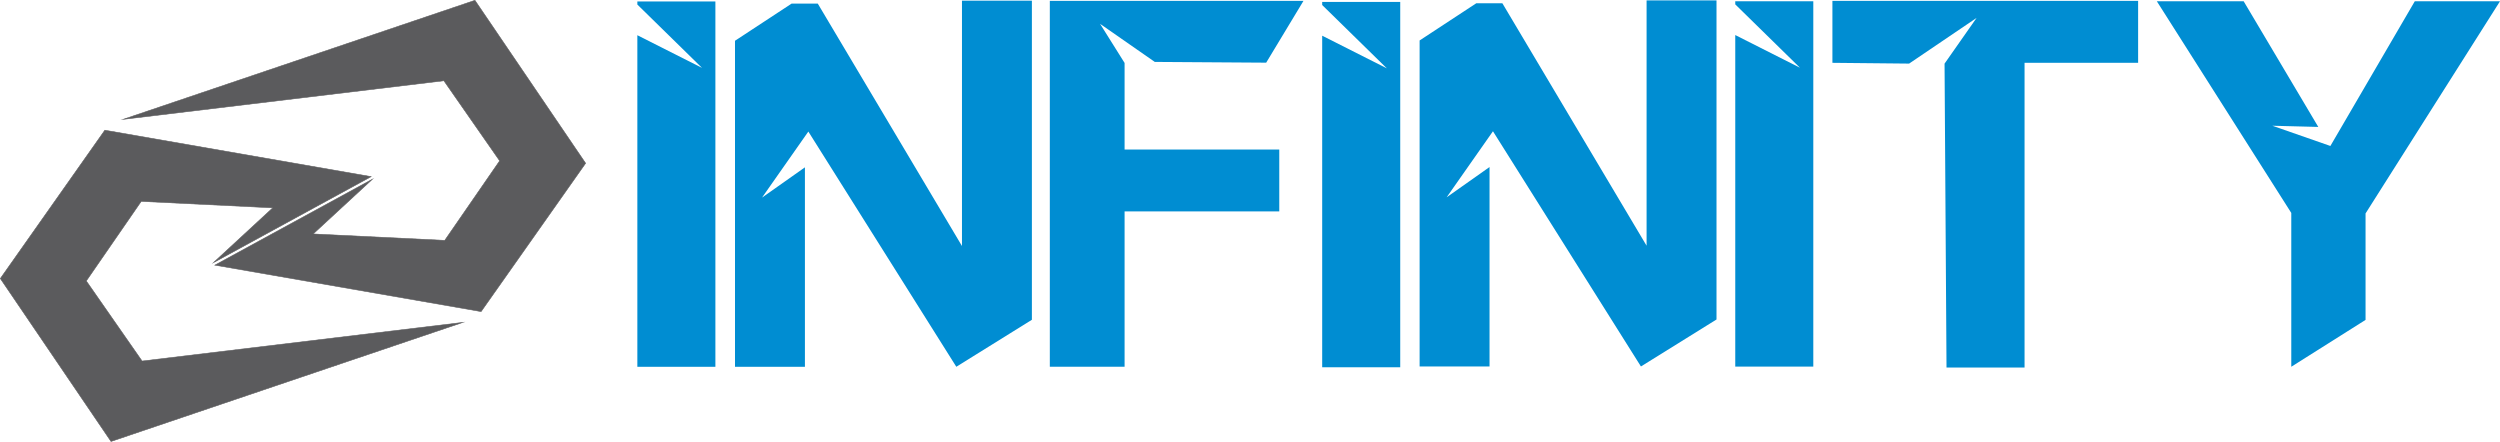
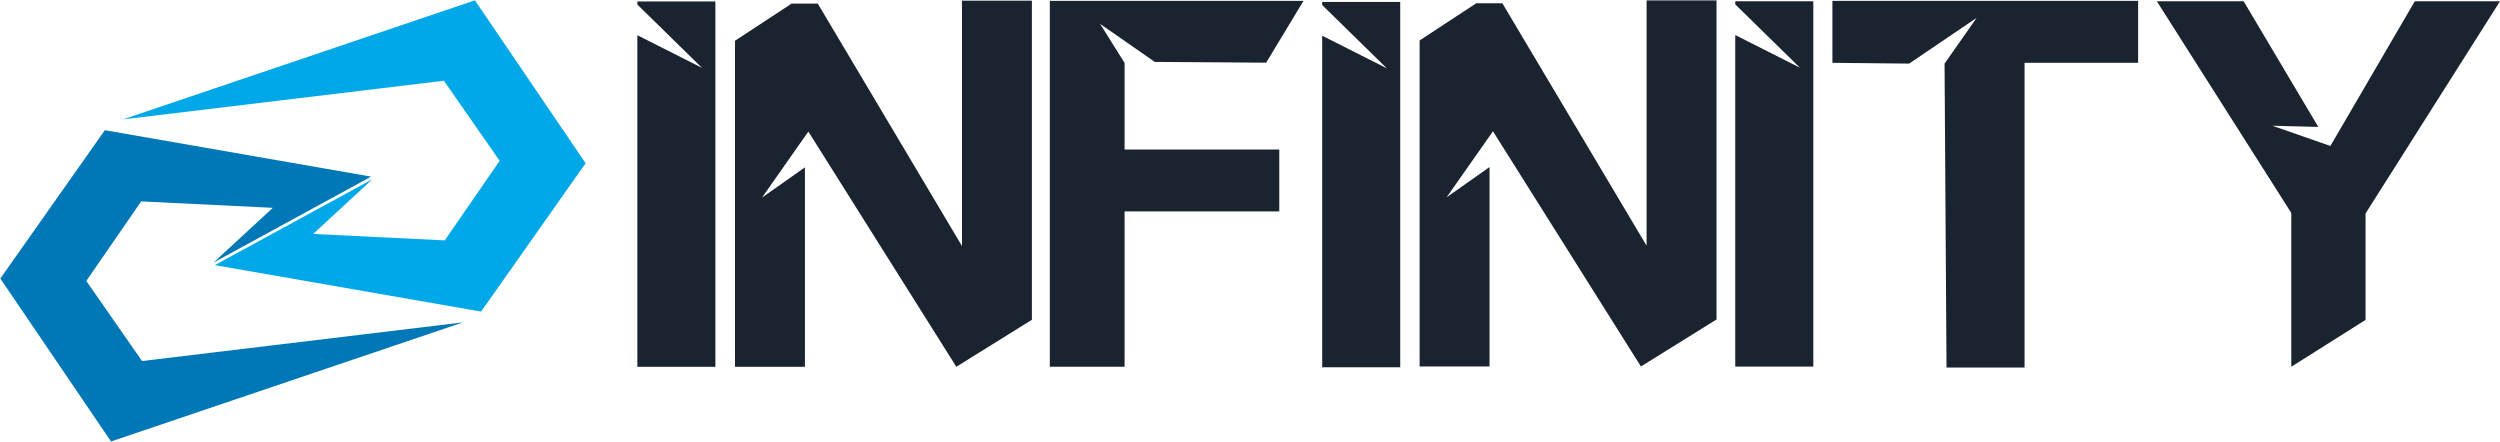
<svg xmlns="http://www.w3.org/2000/svg" xml:space="preserve" width="287.685mm" height="50.837mm" version="1.1" style="shape-rendering:geometricPrecision; text-rendering:geometricPrecision; image-rendering:optimizeQuality; fill-rule:evenodd; clip-rule:evenodd" viewBox="0 0 22900.54 4046.77">
-   <defs>
-     <style type="text/css">
-    
-     .str0 {stroke:#5B5B5D;stroke-width:4.86;stroke-miterlimit:22.926}
-     .str1 {stroke:#5B5B5D;stroke-width:4.86;stroke-miterlimit:22.926}
-     .fil1 {fill:none}
-     .fil0 {fill:#5B5B5D}
-     .fil3 {fill:#5B5B5D}
-     .fil2 {fill:#008DD2;fill-rule:nonzero}
-    
-   </style>
-   </defs>
  <g id="Layer_1">
-     <polygon class="fil0" points="1955.47,2405.55 3399.48,1617.91 960.44,1192.62 2.96,2551.38 1017,4043.87 4240.66,2953.15 1301.33,3307.17 790.38,2573.58 1293.46,1844.77 2498.78,1903.8 " />
-     <polygon class="fil1 str0" points="1955.47,2405.55 3399.48,1617.91 960.44,1192.62 2.96,2551.38 1017,4043.87 4240.66,2953.15 1301.33,3307.17 790.38,2573.58 1293.46,1844.77 2498.78,1903.8 " />
-     <polygon class="fil2" points="6732.75,3359.69 6732.75,373.3 7251.55,32.76 7490.86,32.76 8811.88,2253.55 8811.88,6.16 9452.35,6.16 9452.35,2929.25 8760.1,3359.69 7404.58,1205.08 6980.38,1809.96 7373.22,1532.81 7373.22,3359.69 " />
-     <polygon class="fil2" points="9616.59,3359.28 9616.59,7.67 11940.35,7.67 11598.53,574.06 10578.01,567.13 10076.81,218.27 10301.44,576.56 10301.44,1369.84 11718.37,1369.84 11718.37,1936.24 10301.44,1936.24 10301.44,3359.28 " />
-     <polygon class="fil2" points="17830.47,3366.54 17812.53,582.84 18106.04,163.97 17487.9,582.57 16785.26,575.46 16785.26,7.86 19585.64,7.86 19585.64,575.46 18545.36,575.46 18545.36,3366.54 " />
-     <polygon class="fil2" points="12111.52,3364.21 12111.52,326.97 12703.86,626.26 12111.52,46.07 12111.52,17.77 12826.4,17.77 12826.4,3364.21 " />
-     <polygon class="fil2" points="5838.26,3359.81 5838.26,322.57 6430.59,621.86 5838.26,41.68 5838.26,13.37 6553.14,13.37 6553.14,3359.81 " />
-     <polygon class="fil2" points="15895.35,3358.23 15895.35,320.99 16487.69,620.27 15895.35,40.1 15895.35,11.79 16610.24,11.79 16610.24,3358.23 " />
-     <polygon class="fil2" points="13003.98,3356.98 13003.98,370.59 13522.79,30.04 13762.09,30.04 15083.11,2250.85 15083.11,3.45 15723.58,3.45 15723.58,2926.54 15031.33,3356.98 13675.81,1202.38 13251.61,1807.25 13644.45,1530.1 13644.45,3356.98 " />
-     <polygon class="fil2" points="20988.64,3359.56 20988.64,1950.49 19757.06,11.47 20552.31,11.47 21235.99,1162.73 20815.33,1151.78 21346.78,1337.14 22120.14,11.47 22900.54,11.47 21668.95,1955.17 21668.95,2930.3 " />
-     <polygon class="fil3 str1" points="3411.88,1641.22 1967.88,2428.86 4406.91,2854.14 5364.39,1495.39 4350.36,2.9 1126.69,1093.61 4066.02,739.6 4576.97,1473.18 4073.9,2202 2868.57,2142.97 " />
+     <polygon fill="#0077B6" points="1955.47,2405.55 3399.48,1617.91 960.44,1192.62 2.96,2551.38 1017,4043.87 4240.66,2953.15 1301.33,3307.17 790.38,2573.58 1293.46,1844.77 2498.78,1903.8 " />
+     <polygon fill="#1A2330" points="6732.75,3359.69 6732.75,373.3 7251.55,32.76 7490.86,32.76 8811.88,2253.55 8811.88,6.16 9452.35,6.16 9452.35,2929.25 8760.1,3359.69 7404.58,1205.08 6980.38,1809.96 7373.22,1532.81 7373.22,3359.69 " />
+     <polygon fill="#1A2330" points="9616.59,3359.28 9616.59,7.67 11940.35,7.67 11598.53,574.06 10578.01,567.13 10076.81,218.27 10301.44,576.56 10301.44,1369.84 11718.37,1369.84 11718.37,1936.24 10301.44,1936.24 10301.44,3359.28 " />
+     <polygon fill="#1A2330" points="17830.47,3366.54 17812.53,582.84 18106.04,163.97 17487.9,582.57 16785.26,575.46 16785.26,7.86 19585.64,7.86 19585.64,575.46 18545.36,575.46 18545.36,3366.54 " />
+     <polygon fill="#1A2330" points="12111.52,3364.21 12111.52,326.97 12703.86,626.26 12111.52,46.07 12111.52,17.77 12826.4,17.77 12826.4,3364.21 " />
+     <polygon fill="#1A2330" points="5838.26,3359.81 5838.26,322.57 6430.59,621.86 5838.26,41.68 5838.26,13.37 6553.14,13.37 6553.14,3359.81 " />
+     <polygon fill="#1A2330" points="15895.35,3358.23 15895.35,320.99 16487.69,620.27 15895.35,40.1 15895.35,11.79 16610.24,11.79 16610.24,3358.23 " />
+     <polygon fill="#1A2330" points="13003.98,3356.98 13003.98,370.59 13522.79,30.04 13762.09,30.04 15083.11,2250.85 15083.11,3.45 15723.58,3.45 15723.58,2926.54 15031.33,3356.98 13675.81,1202.38 13251.61,1807.25 13644.45,1530.1 13644.45,3356.98 " />
+     <polygon fill="#1A2330" points="20988.64,3359.56 20988.64,1950.49 19757.06,11.47 20552.31,11.47 21235.99,1162.73 20815.33,1151.78 21346.78,1337.14 22120.14,11.47 22900.54,11.47 21668.95,1955.17 21668.95,2930.3 " />
+     <polygon fill="#00A8E8" points="3411.88,1641.22 1967.88,2428.86 4406.91,2854.14 5364.39,1495.39 4350.36,2.9 1126.69,1093.61 4066.02,739.6 4576.97,1473.18 4073.9,2202 2868.57,2142.97 " />
  </g>
</svg>
